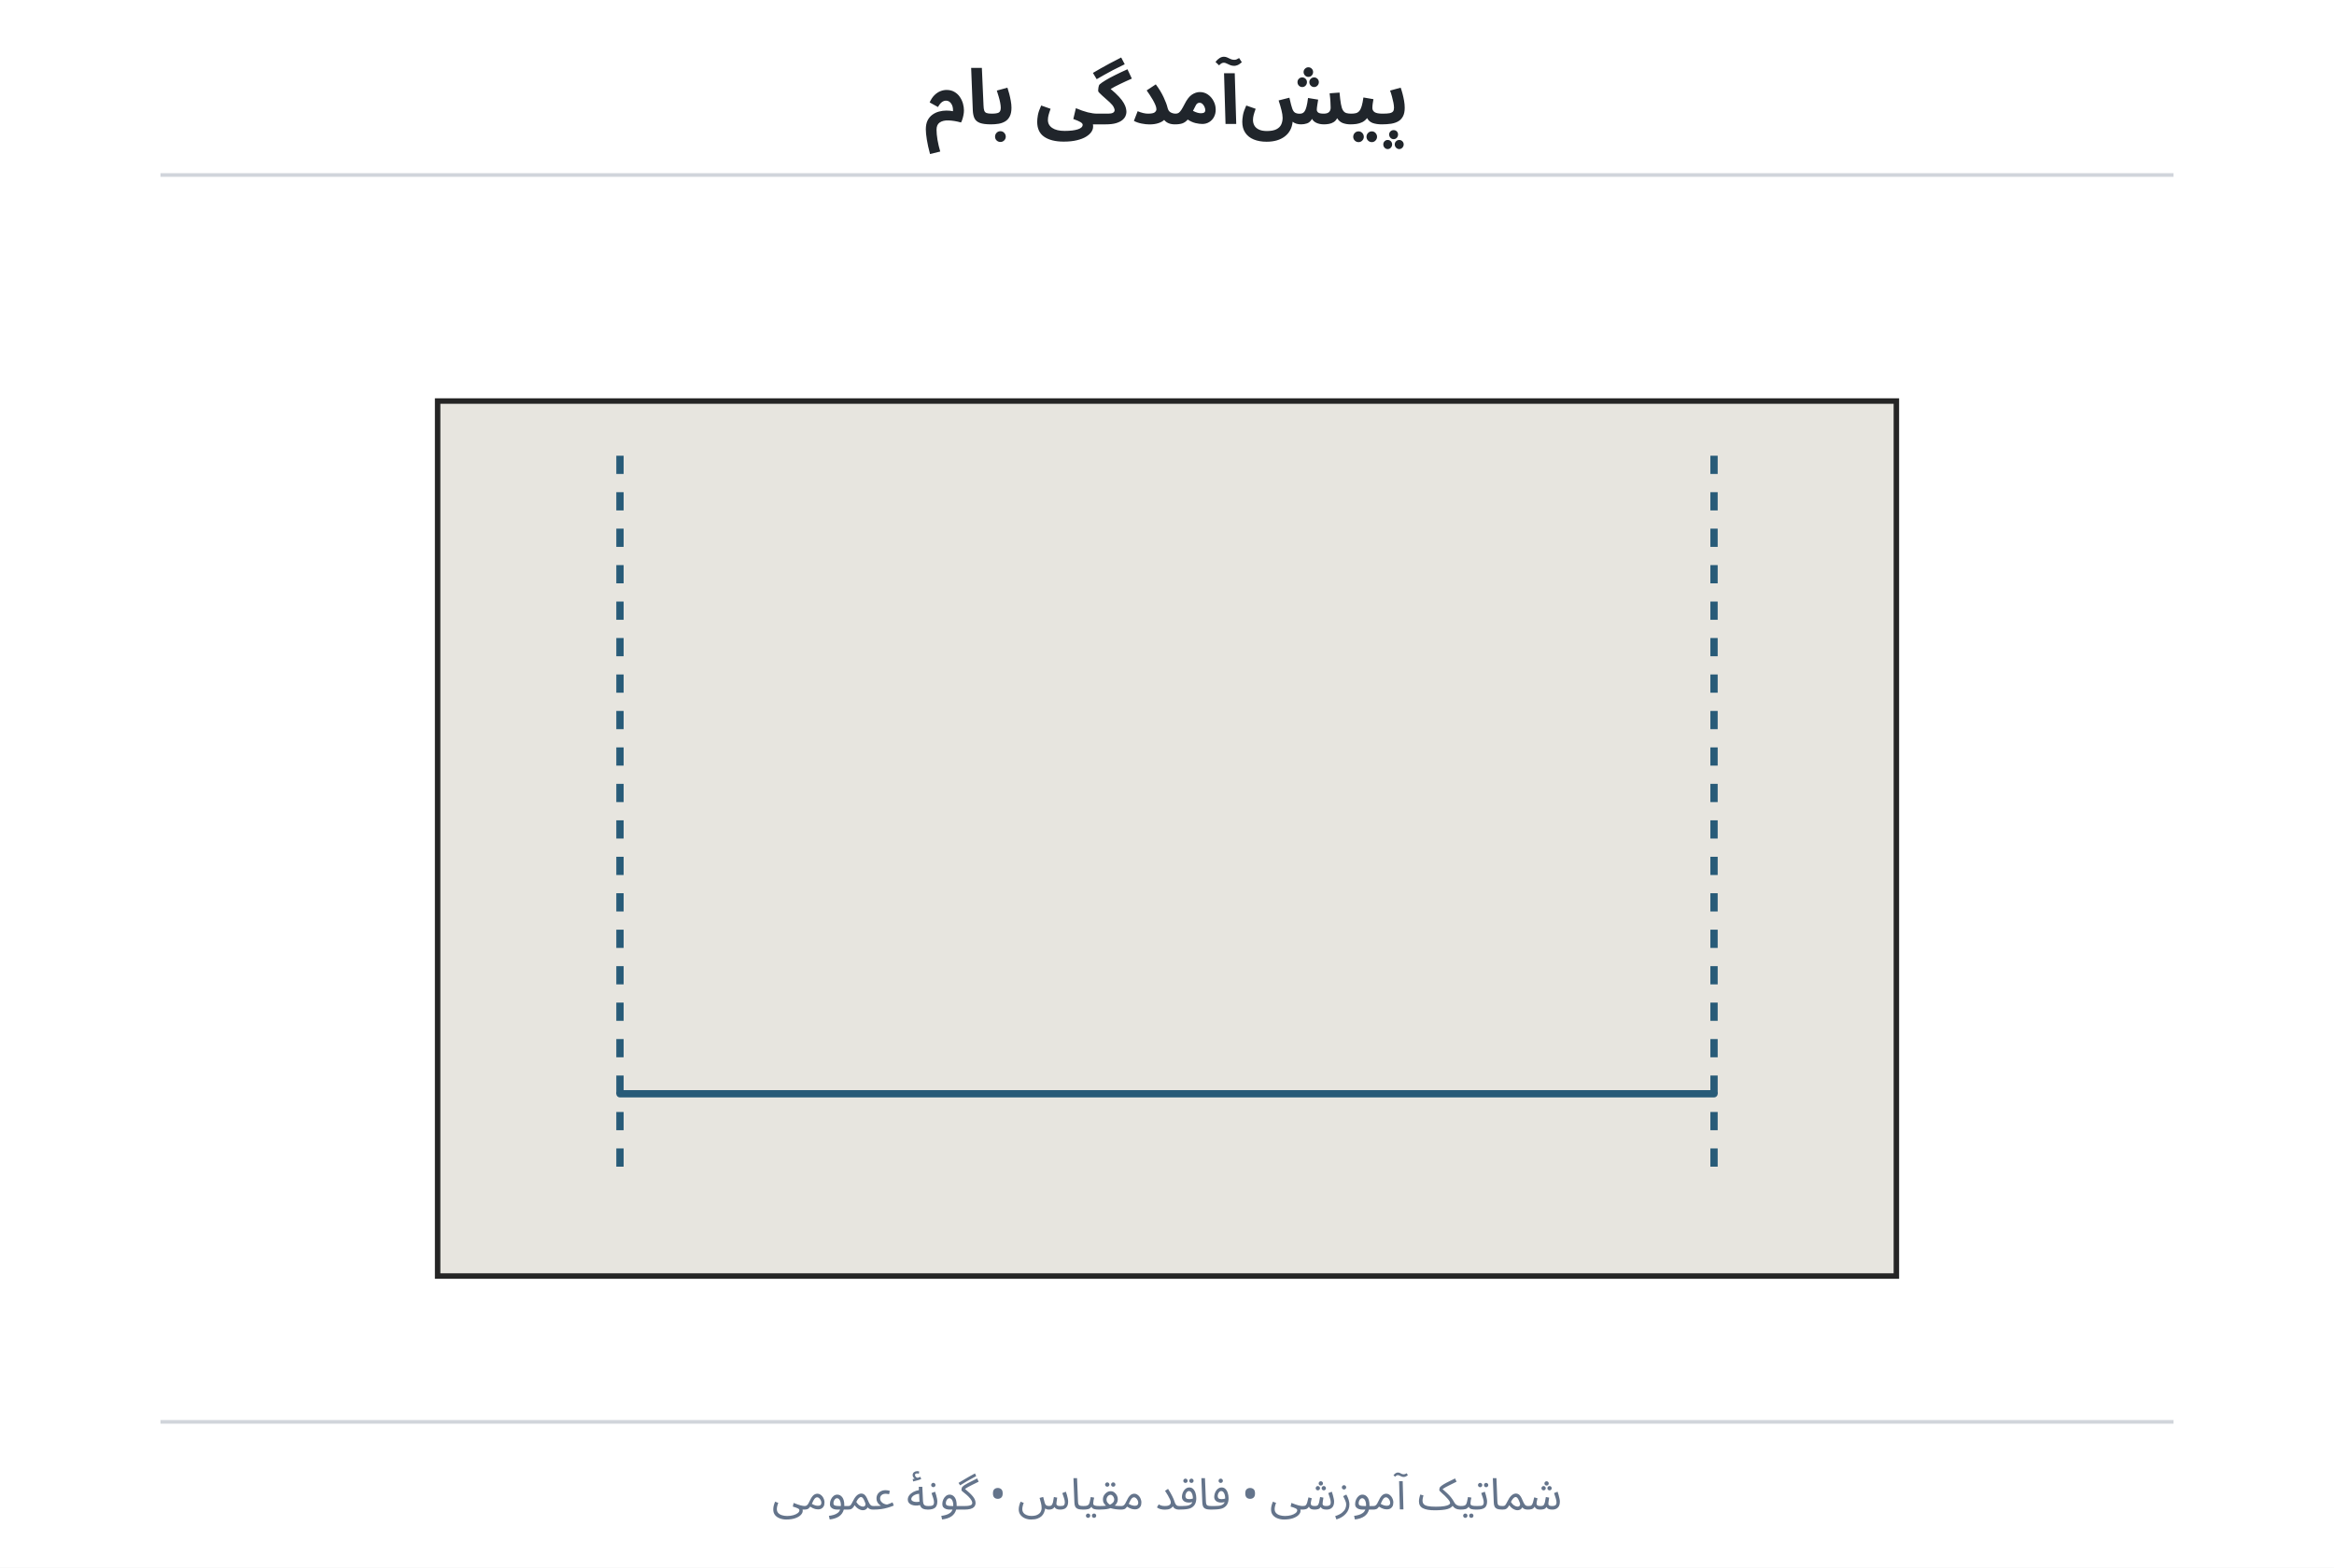
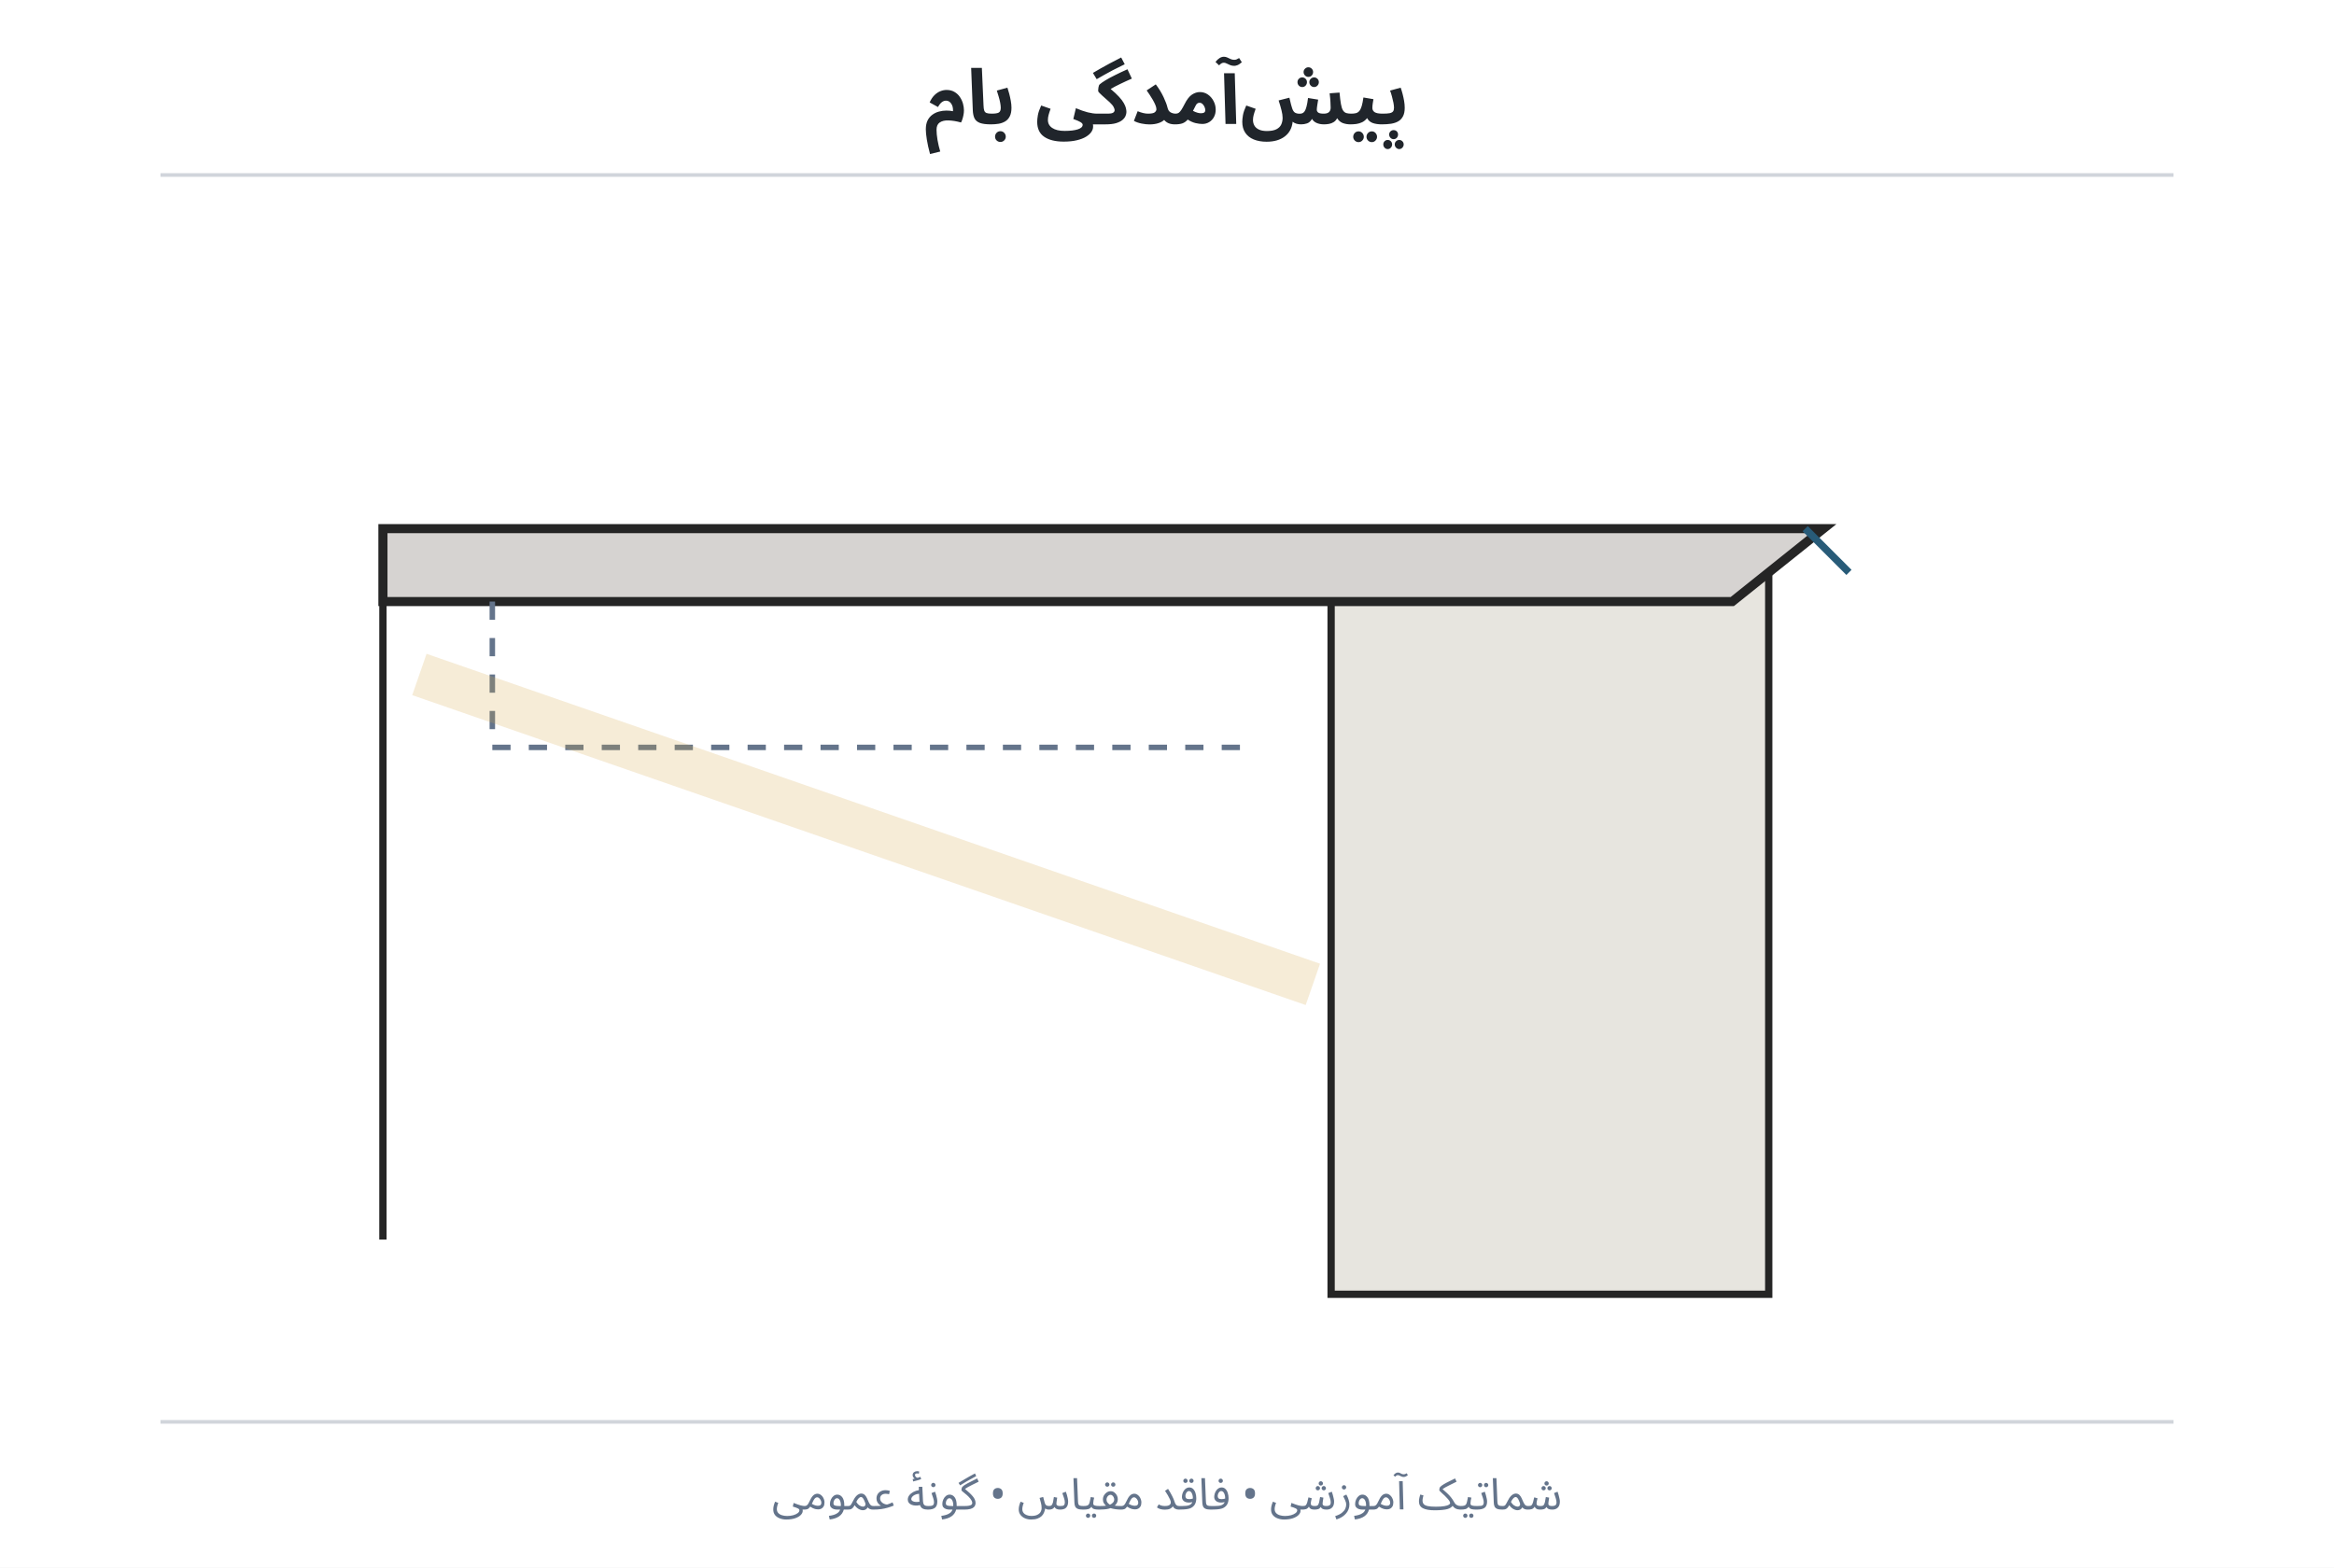
- <svg xmlns="http://www.w3.org/2000/svg" width="640" height="430" viewBox="0 0 640 430" role="img" aria-labelledby="ttl dsc">
-   <defs>
-     <pattern id="hatch" width="8" height="8" patternUnits="userSpaceOnUse">
-       <path d="M0 8 L8 0" stroke="#9ca3af" stroke-width=".8" />
-     </pattern>
-   </defs>
+ <svg xmlns="http://www.w3.org/2000/svg" width="640" height="430" viewBox="0 0 640 430" role="img" aria-labelledby="title desc">
  <rect width="640" height="430" fill="#fff" />
  <text x="320" y="34" text-anchor="middle" direction="rtl" font-family="Vazirmatn, Noto Sans Arabic, sans-serif" font-size="21" font-weight="600" fill="#20252b">پیش‌آمدگی بام</text>
  <line x1="44" y1="48" x2="596" y2="48" stroke="#d1d5db" />
-   <rect x="120" y="110" width="400" height="240" rx="0" fill="#e7e5df" stroke="#252525" stroke-width="1.5" />
-   <line x1="170" y1="125" x2="170" y2="325" stroke="#285b78" stroke-width="2" stroke-dasharray="5 5" />
-   <line x1="470" y1="125" x2="470" y2="325" stroke="#285b78" stroke-width="2" stroke-dasharray="5 5" />
-   <path d="M170 300 H470" fill="none" stroke="#285b78" stroke-width="2" stroke-linejoin="round" stroke-linecap="round" />
+   <rect x="365" y="145" width="120" height="210" fill="#e7e5df" stroke="#252525" stroke-width="2" />
+   <path d="M105 145 H500 L475 165 H105 Z" fill="#d6d3d1" stroke="#252525" stroke-width="2.5" />
+   <line x1="105" y1="165" x2="105" y2="340" stroke="#252525" stroke-width="2" />
+   <path d="M135 165 L135 205 M135 205 L340 205" stroke="#64748b" stroke-width="1.5" stroke-dasharray="5 5" fill="none" />
+   <path d="M115 185 L360 270" stroke="#d6a84b" stroke-width="12" opacity=".22" />
+   <path d="M495 145 l12 12" stroke="#285b78" stroke-width="2" />
  <line x1="44" y1="390" x2="596" y2="390" stroke="#d1d5db" />
  <text x="320" y="414" text-anchor="middle" direction="rtl" font-family="Vazirmatn, Noto Sans Arabic, sans-serif" font-size="12" fill="#64748b">شماتیک آموزشی • فاقد مقیاس • گونهٔ عمومی</text>
</svg>
